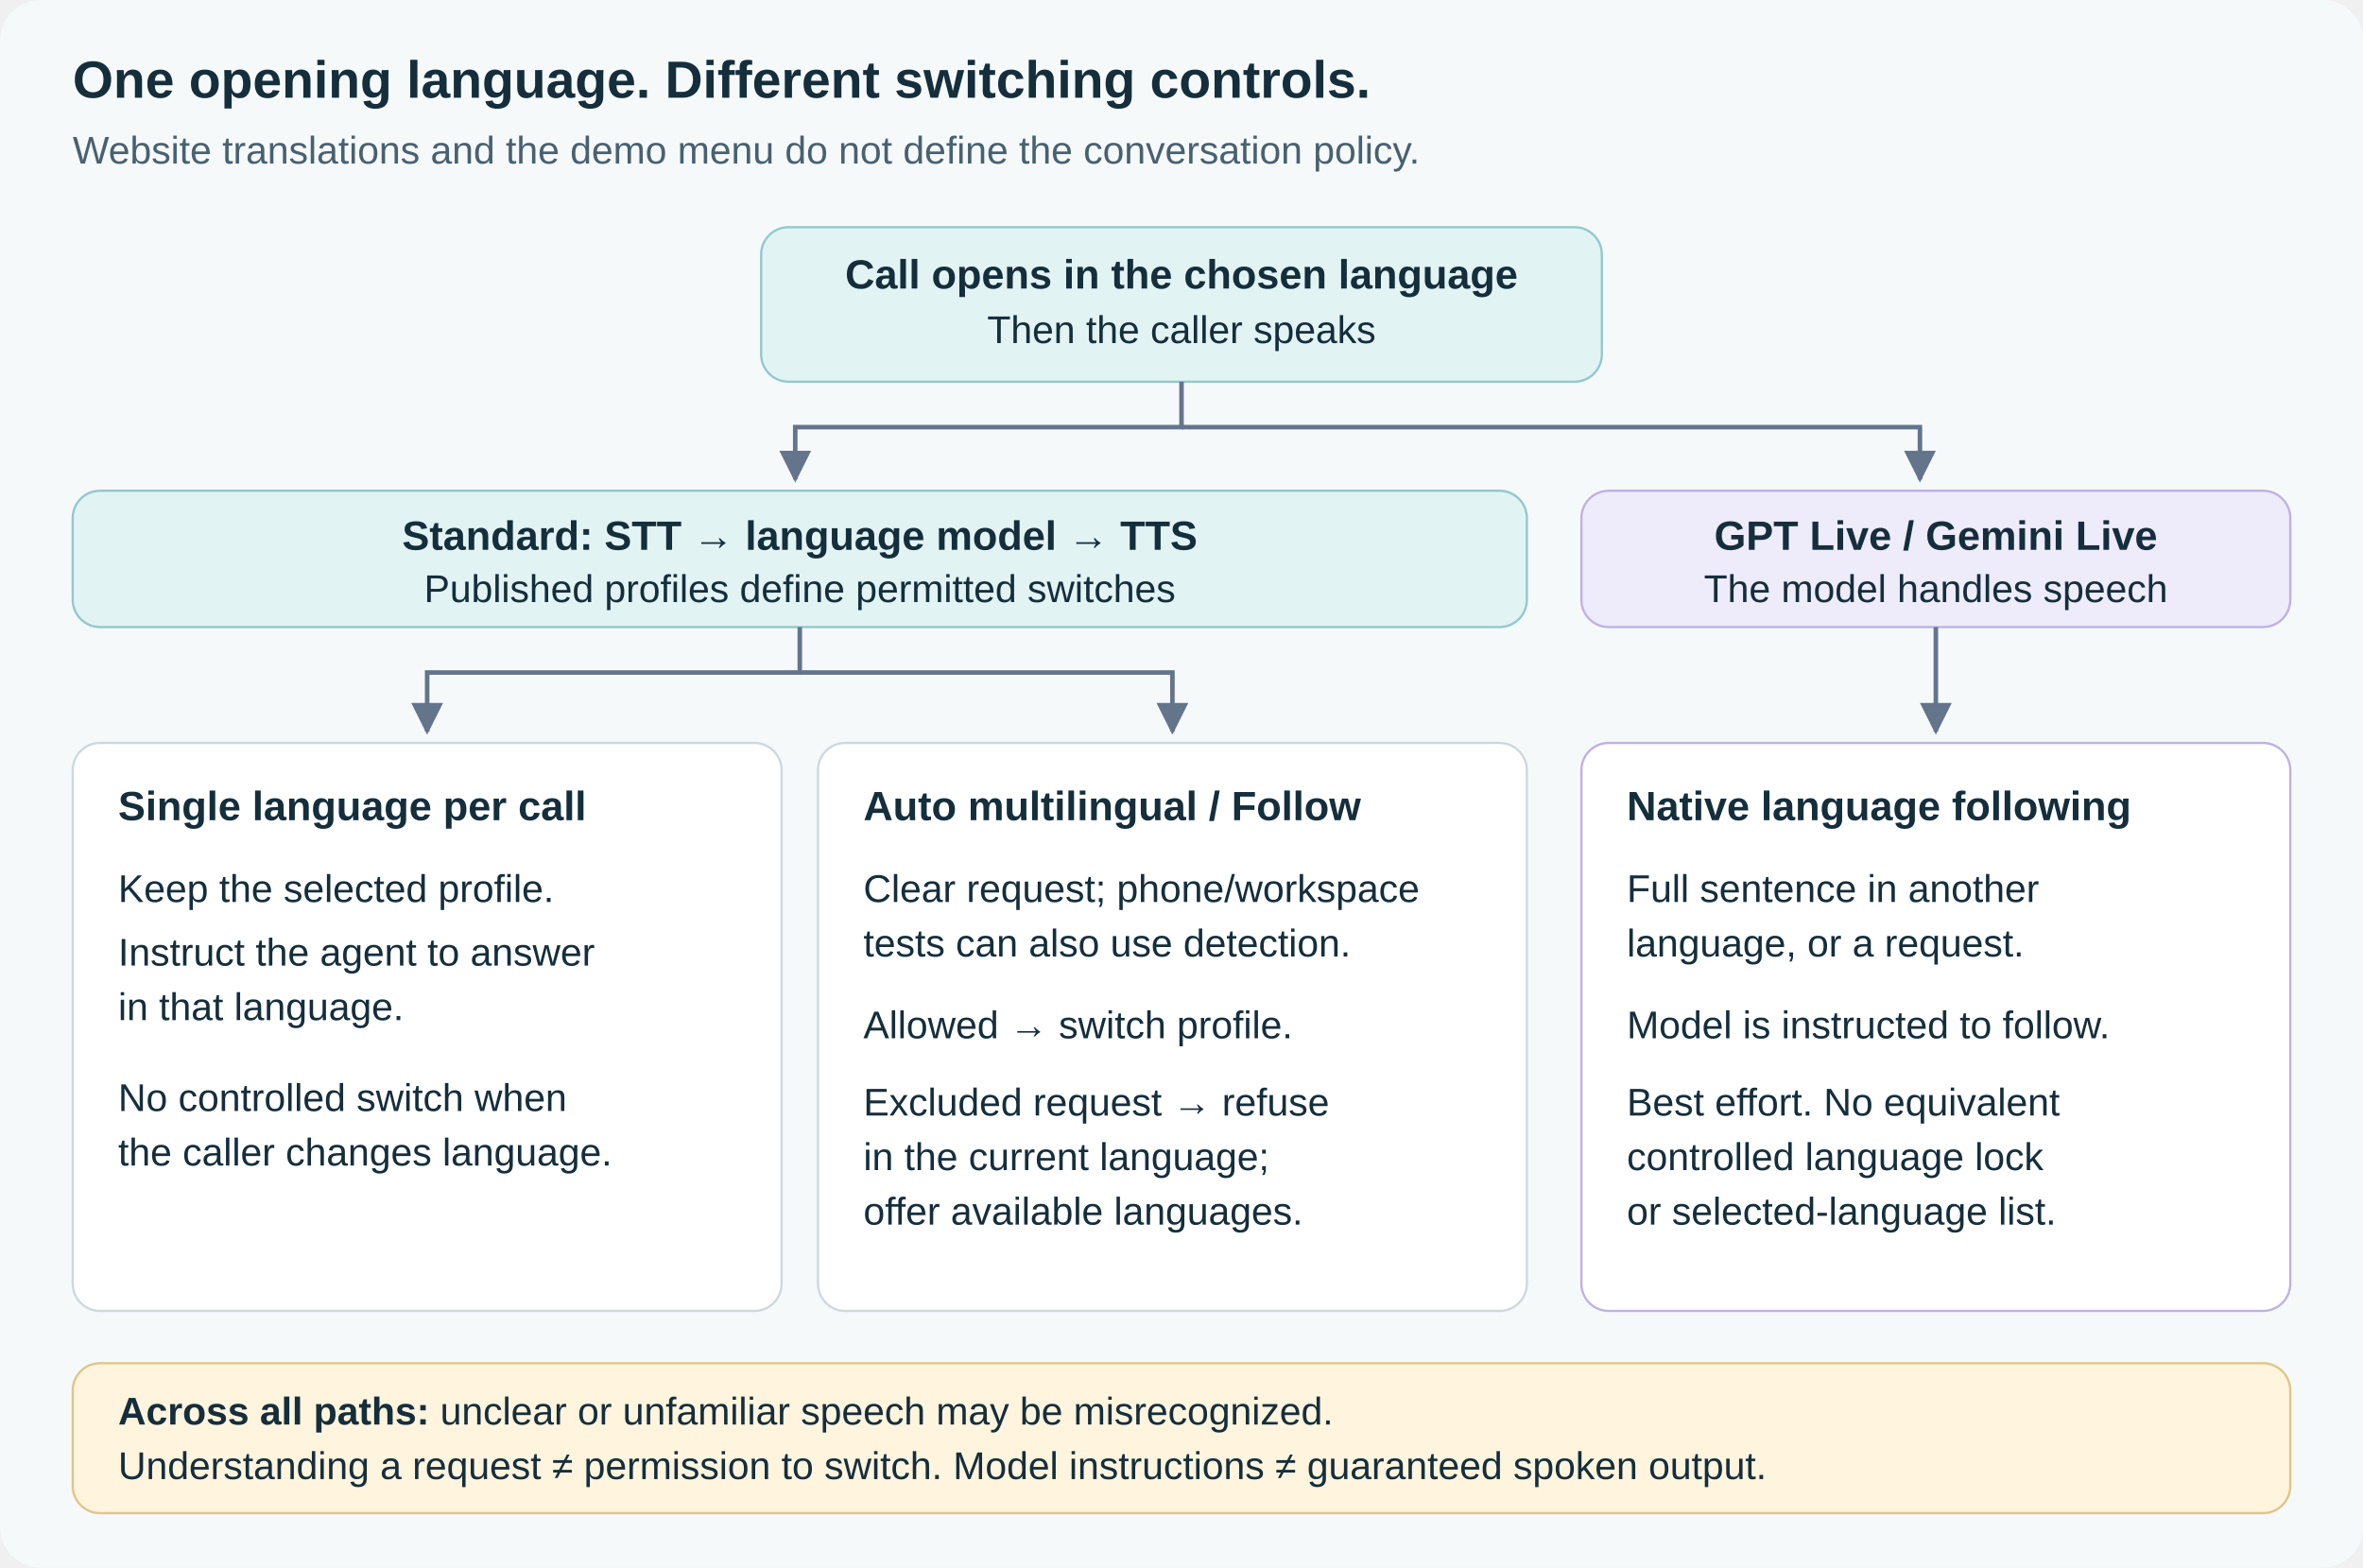
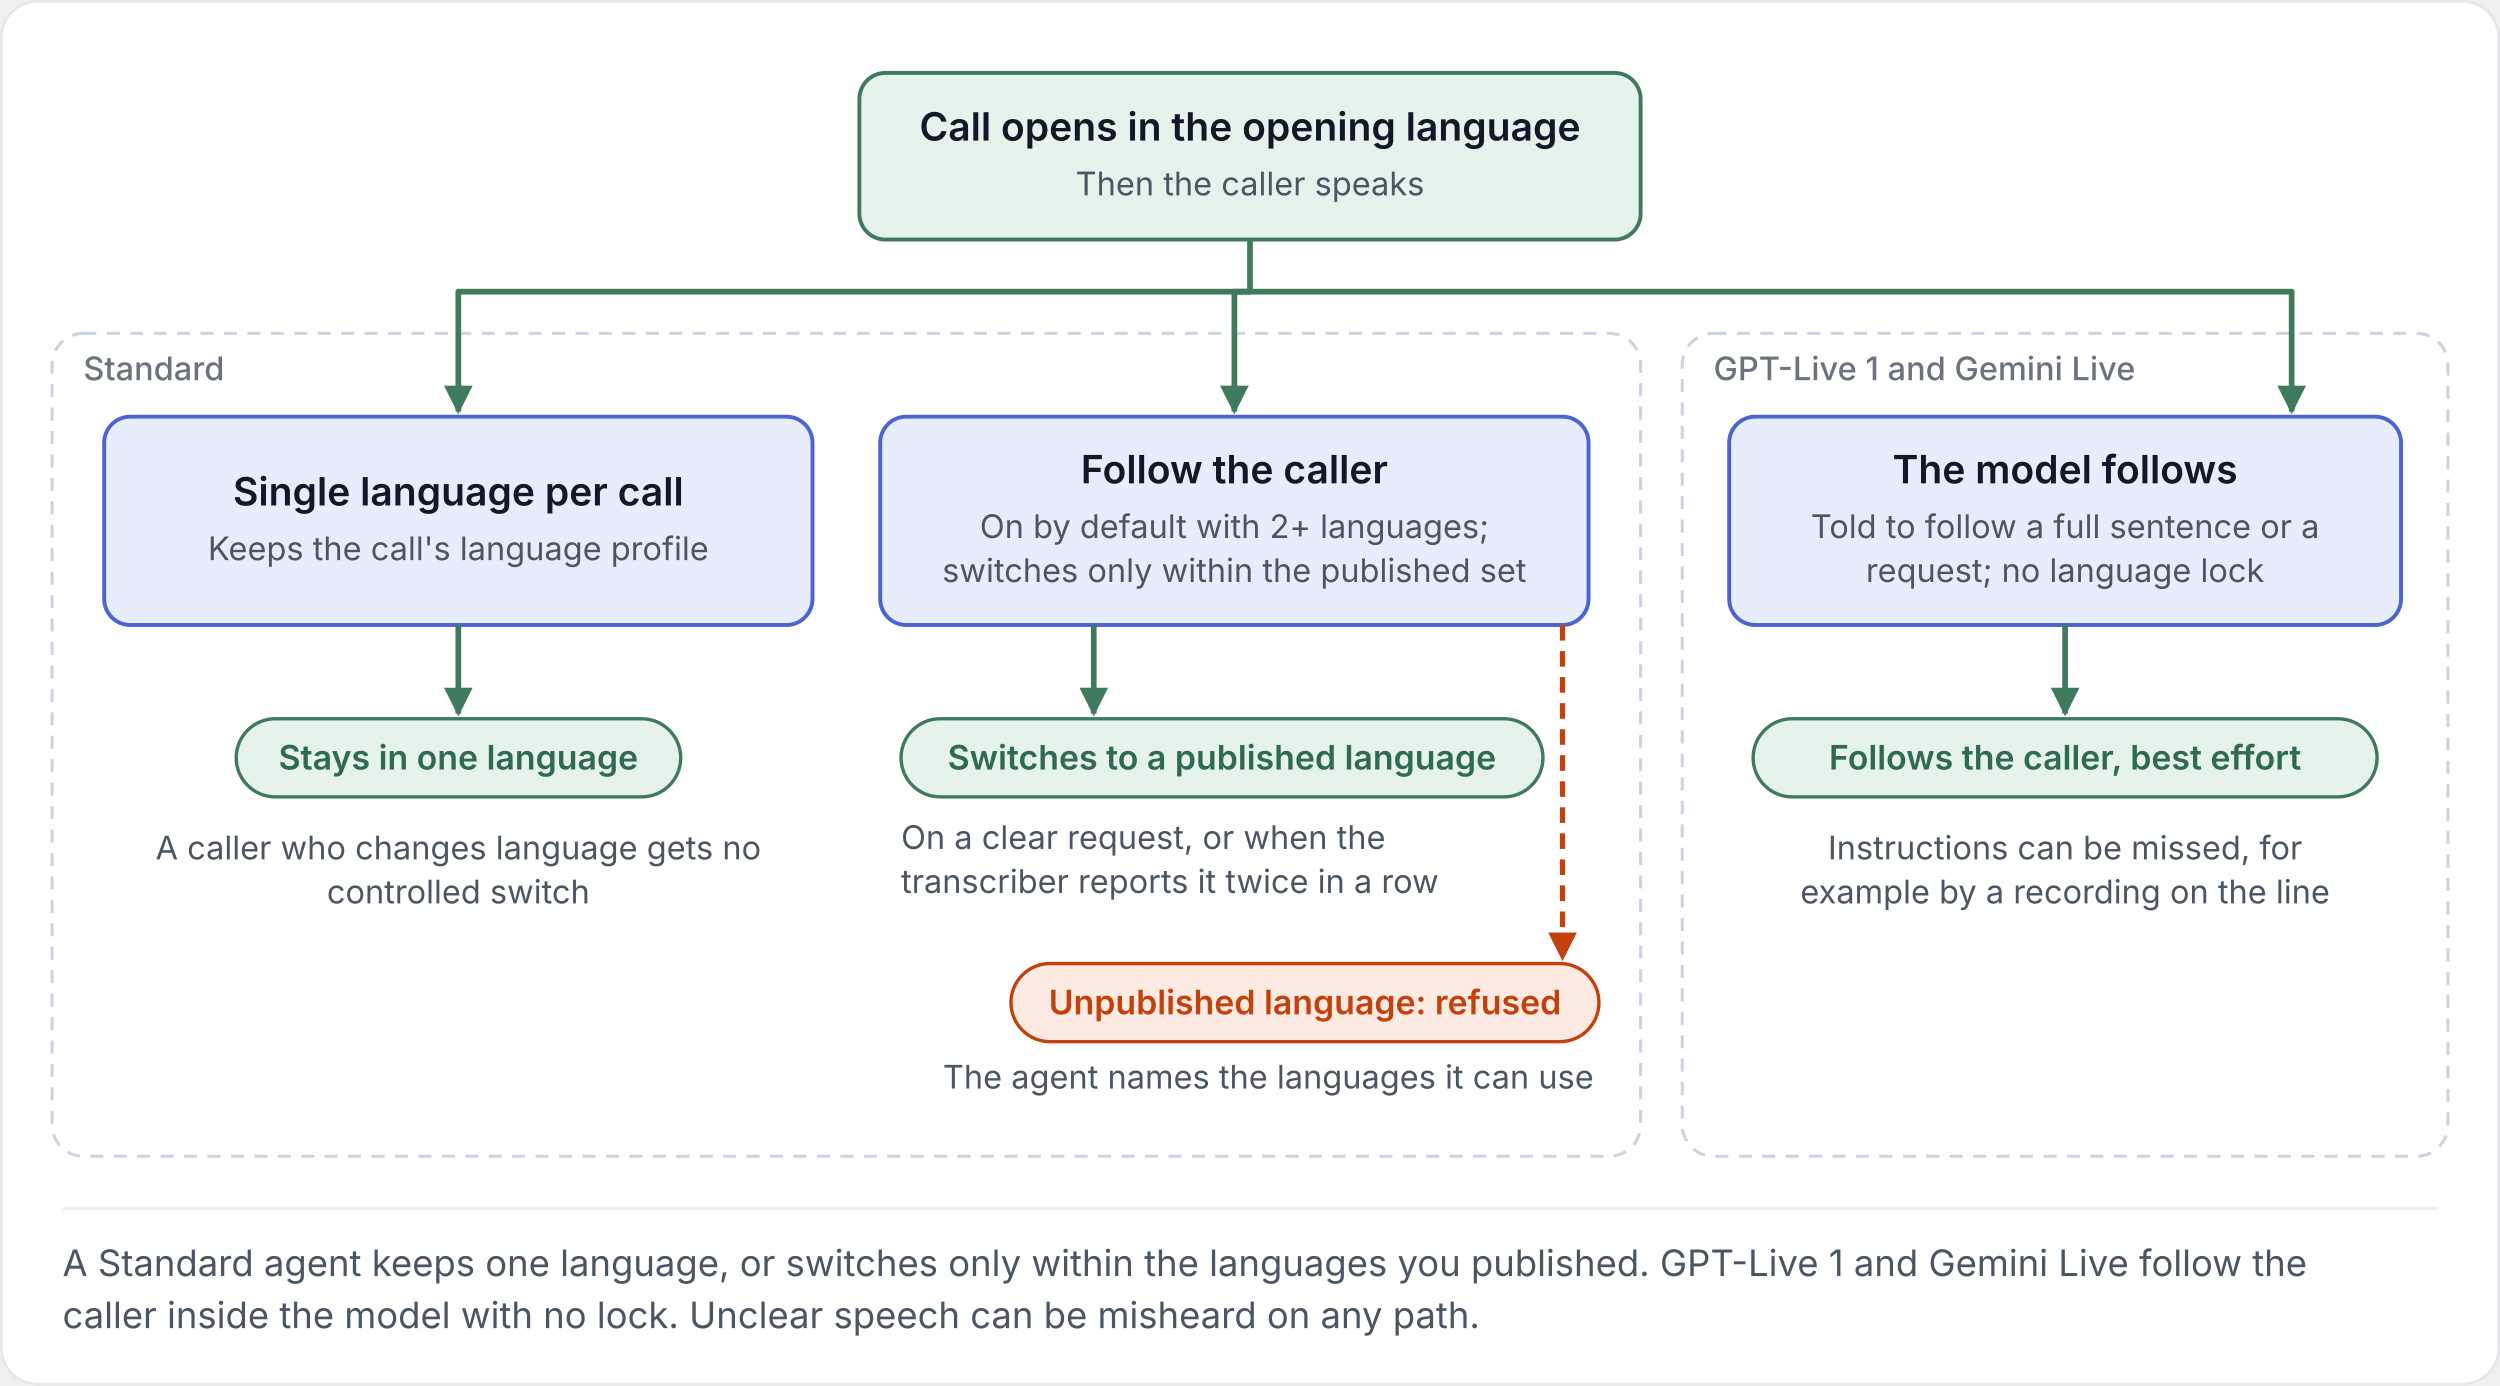
- <svg xmlns="http://www.w3.org/2000/svg" width="1040" height="690" viewBox="0 0 1040 690" role="img" aria-labelledby="title desc">
+ <svg xmlns="http://www.w3.org/2000/svg" width="960" height="532" viewBox="0 0 960 532" role="img" aria-labelledby="t d">
  <defs>
-     <marker id="arrow" viewBox="0 0 10 10" refX="9" refY="5" markerWidth="7" markerHeight="7" orient="auto-start-reverse">
-       <path d="M0 0 L10 5 L0 10Z" fill="#64748b" />
+     <marker id="aMain" viewBox="0 0 10 10" refX="9" refY="5" markerWidth="11" markerHeight="11" orient="auto-start-reverse" markerUnits="userSpaceOnUse">
+       <path d="M0 0 L10 5 L0 10 Z" fill="#3f7a5e" />
    </marker>
-     <style>
-       text { font-family: Arial, Helvetica, sans-serif; fill: #152e3c; }
-       .heading { font-size: 23px; font-weight: 700; }
-       .label { font-size: 18px; font-weight: 700; }
-       .body { font-size: 17px; }
-       .muted { fill: #486171; }
-       .line { stroke: #64748b; stroke-width: 2; fill: none; marker-end: url(#arrow); }
-     </style>
+     <marker id="aSec" viewBox="0 0 10 10" refX="9" refY="5" markerWidth="9" markerHeight="9" orient="auto-start-reverse" markerUnits="userSpaceOnUse">
+       <path d="M0 0 L10 5 L0 10 Z" fill="#6b7280" />
+     </marker>
+     <marker id="aFail" viewBox="0 0 10 10" refX="9" refY="5" markerWidth="11" markerHeight="11" orient="auto-start-reverse" markerUnits="userSpaceOnUse">
+       <path d="M0 0 L10 5 L0 10 Z" fill="#c2410c" />
+     </marker>
  </defs>
-   <rect width="1040" height="690" rx="18" fill="#f6f9fa" />
-   <text x="32" y="43" class="heading">One opening language. Different switching controls.</text>
-   <text x="32" y="72" class="body muted">Website translations and the demo menu do not define the conversation policy.</text>
-   <rect x="335" y="100" width="370" height="68" rx="12" fill="#e2f3f3" stroke="#92c9cc" />
-   <text x="520" y="127" text-anchor="middle" class="label">Call opens in the chosen language</text>
-   <text x="520" y="151" text-anchor="middle" class="body">Then the caller speaks</text>
-   <path d="M520 168 V188 H350 V211" class="line" />
-   <path d="M520 188 H845 V211" class="line" />
-   <rect x="32" y="216" width="640" height="60" rx="12" fill="#e2f3f3" stroke="#92c9cc" />
-   <text x="352" y="242" text-anchor="middle" class="label">Standard: STT → language model → TTS</text>
-   <text x="352" y="265" text-anchor="middle" class="body">Published profiles define permitted switches</text>
-   <rect x="696" y="216" width="312" height="60" rx="12" fill="#eeebfb" stroke="#beb2e3" />
-   <text x="852" y="242" text-anchor="middle" class="label">GPT Live / Gemini Live</text>
-   <text x="852" y="265" text-anchor="middle" class="body">The model handles speech</text>
-   <path d="M352 276 V296 H188 V322" class="line" />
-   <path d="M352 296 H516 V322" class="line" />
-   <path d="M852 276 V322" class="line" />
-   <rect x="32" y="327" width="312" height="250" rx="12" fill="#fff" stroke="#ccd9df" />
-   <text x="52" y="361" class="label">Single language per call</text>
-   <text x="52" y="397" class="body">
-     <tspan x="52">Keep the selected profile.</tspan>
-     <tspan x="52" dy="28">Instruct the agent to answer</tspan>
-     <tspan x="52" dy="24">in that language.</tspan>
-     <tspan x="52" dy="40">No controlled switch when</tspan>
-     <tspan x="52" dy="24">the caller changes language.</tspan>
-   </text>
-   <rect x="360" y="327" width="312" height="250" rx="12" fill="#fff" stroke="#ccd9df" />
-   <text x="380" y="361" class="label">Auto multilingual / Follow</text>
-   <text x="380" y="397" class="body">
-     <tspan x="380">Clear request; phone/workspace</tspan>
-     <tspan x="380" dy="24">tests can also use detection.</tspan>
-     <tspan x="380" dy="36">Allowed → switch profile.</tspan>
-     <tspan x="380" dy="34">Excluded request → refuse</tspan>
-     <tspan x="380" dy="24">in the current language;</tspan>
-     <tspan x="380" dy="24">offer available languages.</tspan>
-   </text>
-   <rect x="696" y="327" width="312" height="250" rx="12" fill="#fff" stroke="#beb2e3" />
-   <text x="716" y="361" class="label">Native language following</text>
-   <text x="716" y="397" class="body">
-     <tspan x="716">Full sentence in another</tspan>
-     <tspan x="716" dy="24">language, or a request.</tspan>
-     <tspan x="716" dy="36">Model is instructed to follow.</tspan>
-     <tspan x="716" dy="34">Best effort. No equivalent</tspan>
-     <tspan x="716" dy="24">controlled language lock</tspan>
-     <tspan x="716" dy="24">or selected-language list.</tspan>
-   </text>
-   <rect x="32" y="600" width="976" height="66" rx="12" fill="#fff4dd" stroke="#dfc589" />
-   <text x="52" y="627" class="body">
-     <tspan font-weight="700">Across all paths:</tspan> unclear or unfamiliar speech may be misrecognized.</text>
-   <text x="52" y="651" class="body">Understanding a request ≠ permission to switch. Model instructions ≠ guaranteed spoken output.</text>
+   <rect x="0.5" y="0.5" width="959" height="531" rx="14" fill="#ffffff" stroke="#e5e7eb" stroke-width="1" />
+   <rect x="330" y="28" width="300" height="64" rx="10" fill="#e6f2ec" stroke="#3f7a5e" stroke-width="1.5" />
+   <text x="480.0" y="54.0" font-family="Inter, system-ui, -apple-system, 'Segoe UI', Roboto, sans-serif" font-size="15" font-weight="600" fill="#111827" text-anchor="middle">Call opens in the opening language</text>
+   <text x="480.0" y="75.0" font-family="Inter, system-ui, -apple-system, 'Segoe UI', Roboto, sans-serif" font-size="12.5" font-weight="400" fill="#4b5563" text-anchor="middle">Then the caller speaks</text>
+   <rect x="20" y="128" width="610" height="316" rx="12" fill="none" stroke="#cbd5e1" stroke-width="1.2" stroke-dasharray="5 4" />
+   <text x="32.0" y="146.0" font-family="Inter, system-ui, -apple-system, 'Segoe UI', Roboto, sans-serif" font-size="12.5" font-weight="500" fill="#6b7280" text-anchor="start">Standard</text>
+   <rect x="646" y="128" width="294" height="316" rx="12" fill="none" stroke="#cbd5e1" stroke-width="1.2" stroke-dasharray="5 4" />
+   <text x="658.0" y="146.0" font-family="Inter, system-ui, -apple-system, 'Segoe UI', Roboto, sans-serif" font-size="12.5" font-weight="500" fill="#6b7280" text-anchor="start">GPT-Live 1 and Gemini Live</text>
+   <rect x="40" y="160" width="272" height="80" rx="10" fill="#e8edfb" stroke="#4c63d2" stroke-width="1.5" />
+   <text x="176.0" y="194.1" font-family="Inter, system-ui, -apple-system, 'Segoe UI', Roboto, sans-serif" font-size="15" font-weight="600" fill="#111827" text-anchor="middle">Single language per call</text>
+   <text x="176.0" y="215.1" font-family="Inter, system-ui, -apple-system, 'Segoe UI', Roboto, sans-serif" font-size="12.5" font-weight="400" fill="#4b5563" text-anchor="middle">Keeps the call's language profile</text>
+   <rect x="338" y="160" width="272" height="80" rx="10" fill="#e8edfb" stroke="#4c63d2" stroke-width="1.5" />
+   <text x="474.0" y="185.6" font-family="Inter, system-ui, -apple-system, 'Segoe UI', Roboto, sans-serif" font-size="15" font-weight="600" fill="#111827" text-anchor="middle">Follow the caller</text>
+   <text x="474.0" y="206.6" font-family="Inter, system-ui, -apple-system, 'Segoe UI', Roboto, sans-serif" font-size="12.5" font-weight="400" fill="#4b5563" text-anchor="middle">On by default with 2+ languages;</text>
+   <text x="474.0" y="223.5" font-family="Inter, system-ui, -apple-system, 'Segoe UI', Roboto, sans-serif" font-size="12.5" font-weight="400" fill="#4b5563" text-anchor="middle">switches only within the published set</text>
+   <rect x="664" y="160" width="258" height="80" rx="10" fill="#e8edfb" stroke="#4c63d2" stroke-width="1.5" />
+   <text x="793.0" y="185.6" font-family="Inter, system-ui, -apple-system, 'Segoe UI', Roboto, sans-serif" font-size="15" font-weight="600" fill="#111827" text-anchor="middle">The model follows</text>
+   <text x="793.0" y="206.6" font-family="Inter, system-ui, -apple-system, 'Segoe UI', Roboto, sans-serif" font-size="12.5" font-weight="400" fill="#4b5563" text-anchor="middle">Told to follow a full sentence or a</text>
+   <text x="793.0" y="223.5" font-family="Inter, system-ui, -apple-system, 'Segoe UI', Roboto, sans-serif" font-size="12.5" font-weight="400" fill="#4b5563" text-anchor="middle">request; no language lock</text>
+   <path d="M480.0 92.0 L480.0 112.0 L176.0 112.0 L176.0 158.0" fill="none" stroke="#3f7a5e" stroke-width="2.2" marker-end="url(#aMain)" stroke-linejoin="round" />
+   <path d="M480.0 112.0 L474.0 112.0 L474.0 158.0" fill="none" stroke="#3f7a5e" stroke-width="2.2" marker-end="url(#aMain)" stroke-linejoin="round" />
+   <path d="M480.0 112.0 L880.0 112.0 L880.0 158.0" fill="none" stroke="#3f7a5e" stroke-width="2.2" marker-end="url(#aMain)" stroke-linejoin="round" />
+   <path d="M176.0 240.0 L176.0 274.0" fill="none" stroke="#3f7a5e" stroke-width="2.2" marker-end="url(#aMain)" stroke-linejoin="round" />
+   <rect x="90.7" y="276" width="170.7" height="30" rx="15.0" fill="#e6f2ec" stroke="#3f7a5e" stroke-width="1.3" />
+   <text x="176.0" y="295.5" font-family="Inter, system-ui, -apple-system, 'Segoe UI', Roboto, sans-serif" font-size="13" font-weight="600" fill="#2f6b4f" text-anchor="middle">Stays in one language</text>
+   <text x="176.0" y="330.0" font-family="Inter, system-ui, -apple-system, 'Segoe UI', Roboto, sans-serif" font-size="12.5" font-weight="400" fill="#4b5563" text-anchor="middle">A caller who changes language gets no</text>
+   <text x="176.0" y="346.9" font-family="Inter, system-ui, -apple-system, 'Segoe UI', Roboto, sans-serif" font-size="12.5" font-weight="400" fill="#4b5563" text-anchor="middle">controlled switch</text>
+   <path d="M420.0 240.0 L420.0 274.0" fill="none" stroke="#3f7a5e" stroke-width="2.2" marker-end="url(#aMain)" stroke-linejoin="round" />
+   <rect x="346.0" y="276" width="246.5" height="30" rx="15.0" fill="#e6f2ec" stroke="#3f7a5e" stroke-width="1.3" />
+   <text x="469.2" y="295.5" font-family="Inter, system-ui, -apple-system, 'Segoe UI', Roboto, sans-serif" font-size="13" font-weight="600" fill="#2f6b4f" text-anchor="middle">Switches to a published language</text>
+   <text x="346.0" y="326.0" font-family="Inter, system-ui, -apple-system, 'Segoe UI', Roboto, sans-serif" font-size="12.5" font-weight="400" fill="#4b5563" text-anchor="start">On a clear request, or when the</text>
+   <text x="346.0" y="342.9" font-family="Inter, system-ui, -apple-system, 'Segoe UI', Roboto, sans-serif" font-size="12.5" font-weight="400" fill="#4b5563" text-anchor="start">transcriber reports it twice in a row</text>
+   <path d="M600.0 240.0 L600.0 368.0" fill="none" stroke="#c2410c" stroke-width="2.0" stroke-dasharray="6 4" marker-end="url(#aFail)" stroke-linejoin="round" />
+   <rect x="388.2" y="370" width="225.8" height="30" rx="15.0" fill="#fdebe3" stroke="#c2410c" stroke-width="1.3" />
+   <text x="501.1" y="389.5" font-family="Inter, system-ui, -apple-system, 'Segoe UI', Roboto, sans-serif" font-size="13" font-weight="600" fill="#c2410c" text-anchor="middle">Unpublished language: refused</text>
+   <text x="612.0" y="418.0" font-family="Inter, system-ui, -apple-system, 'Segoe UI', Roboto, sans-serif" font-size="12.5" font-weight="400" fill="#4b5563" text-anchor="end">The agent names the languages it can use</text>
+   <path d="M793.0 240.0 L793.0 274.0" fill="none" stroke="#3f7a5e" stroke-width="2.2" marker-end="url(#aMain)" stroke-linejoin="round" />
+   <rect x="673.2" y="276" width="239.6" height="30" rx="15.0" fill="#e6f2ec" stroke="#3f7a5e" stroke-width="1.3" />
+   <text x="793.0" y="295.5" font-family="Inter, system-ui, -apple-system, 'Segoe UI', Roboto, sans-serif" font-size="13" font-weight="600" fill="#2f6b4f" text-anchor="middle">Follows the caller, best effort</text>
+   <text x="793.0" y="330.0" font-family="Inter, system-ui, -apple-system, 'Segoe UI', Roboto, sans-serif" font-size="12.5" font-weight="400" fill="#4b5563" text-anchor="middle">Instructions can be missed, for</text>
+   <text x="793.0" y="346.9" font-family="Inter, system-ui, -apple-system, 'Segoe UI', Roboto, sans-serif" font-size="12.5" font-weight="400" fill="#4b5563" text-anchor="middle">example by a recording on the line</text>
+   <line x1="24" y1="464" x2="936" y2="464" stroke="#eef0f3" stroke-width="1" />
+   <text x="24.0" y="490.0" font-family="Inter, system-ui, -apple-system, 'Segoe UI', Roboto, sans-serif" font-size="14" font-weight="400" fill="#4b5563" text-anchor="start">A Standard agent keeps one language, or switches only within the languages you published. GPT-Live 1 and Gemini Live follow the</text>
+   <text x="24.0" y="510.0" font-family="Inter, system-ui, -apple-system, 'Segoe UI', Roboto, sans-serif" font-size="14" font-weight="400" fill="#4b5563" text-anchor="start">caller inside the model with no lock. Unclear speech can be misheard on any path.</text>
</svg>
